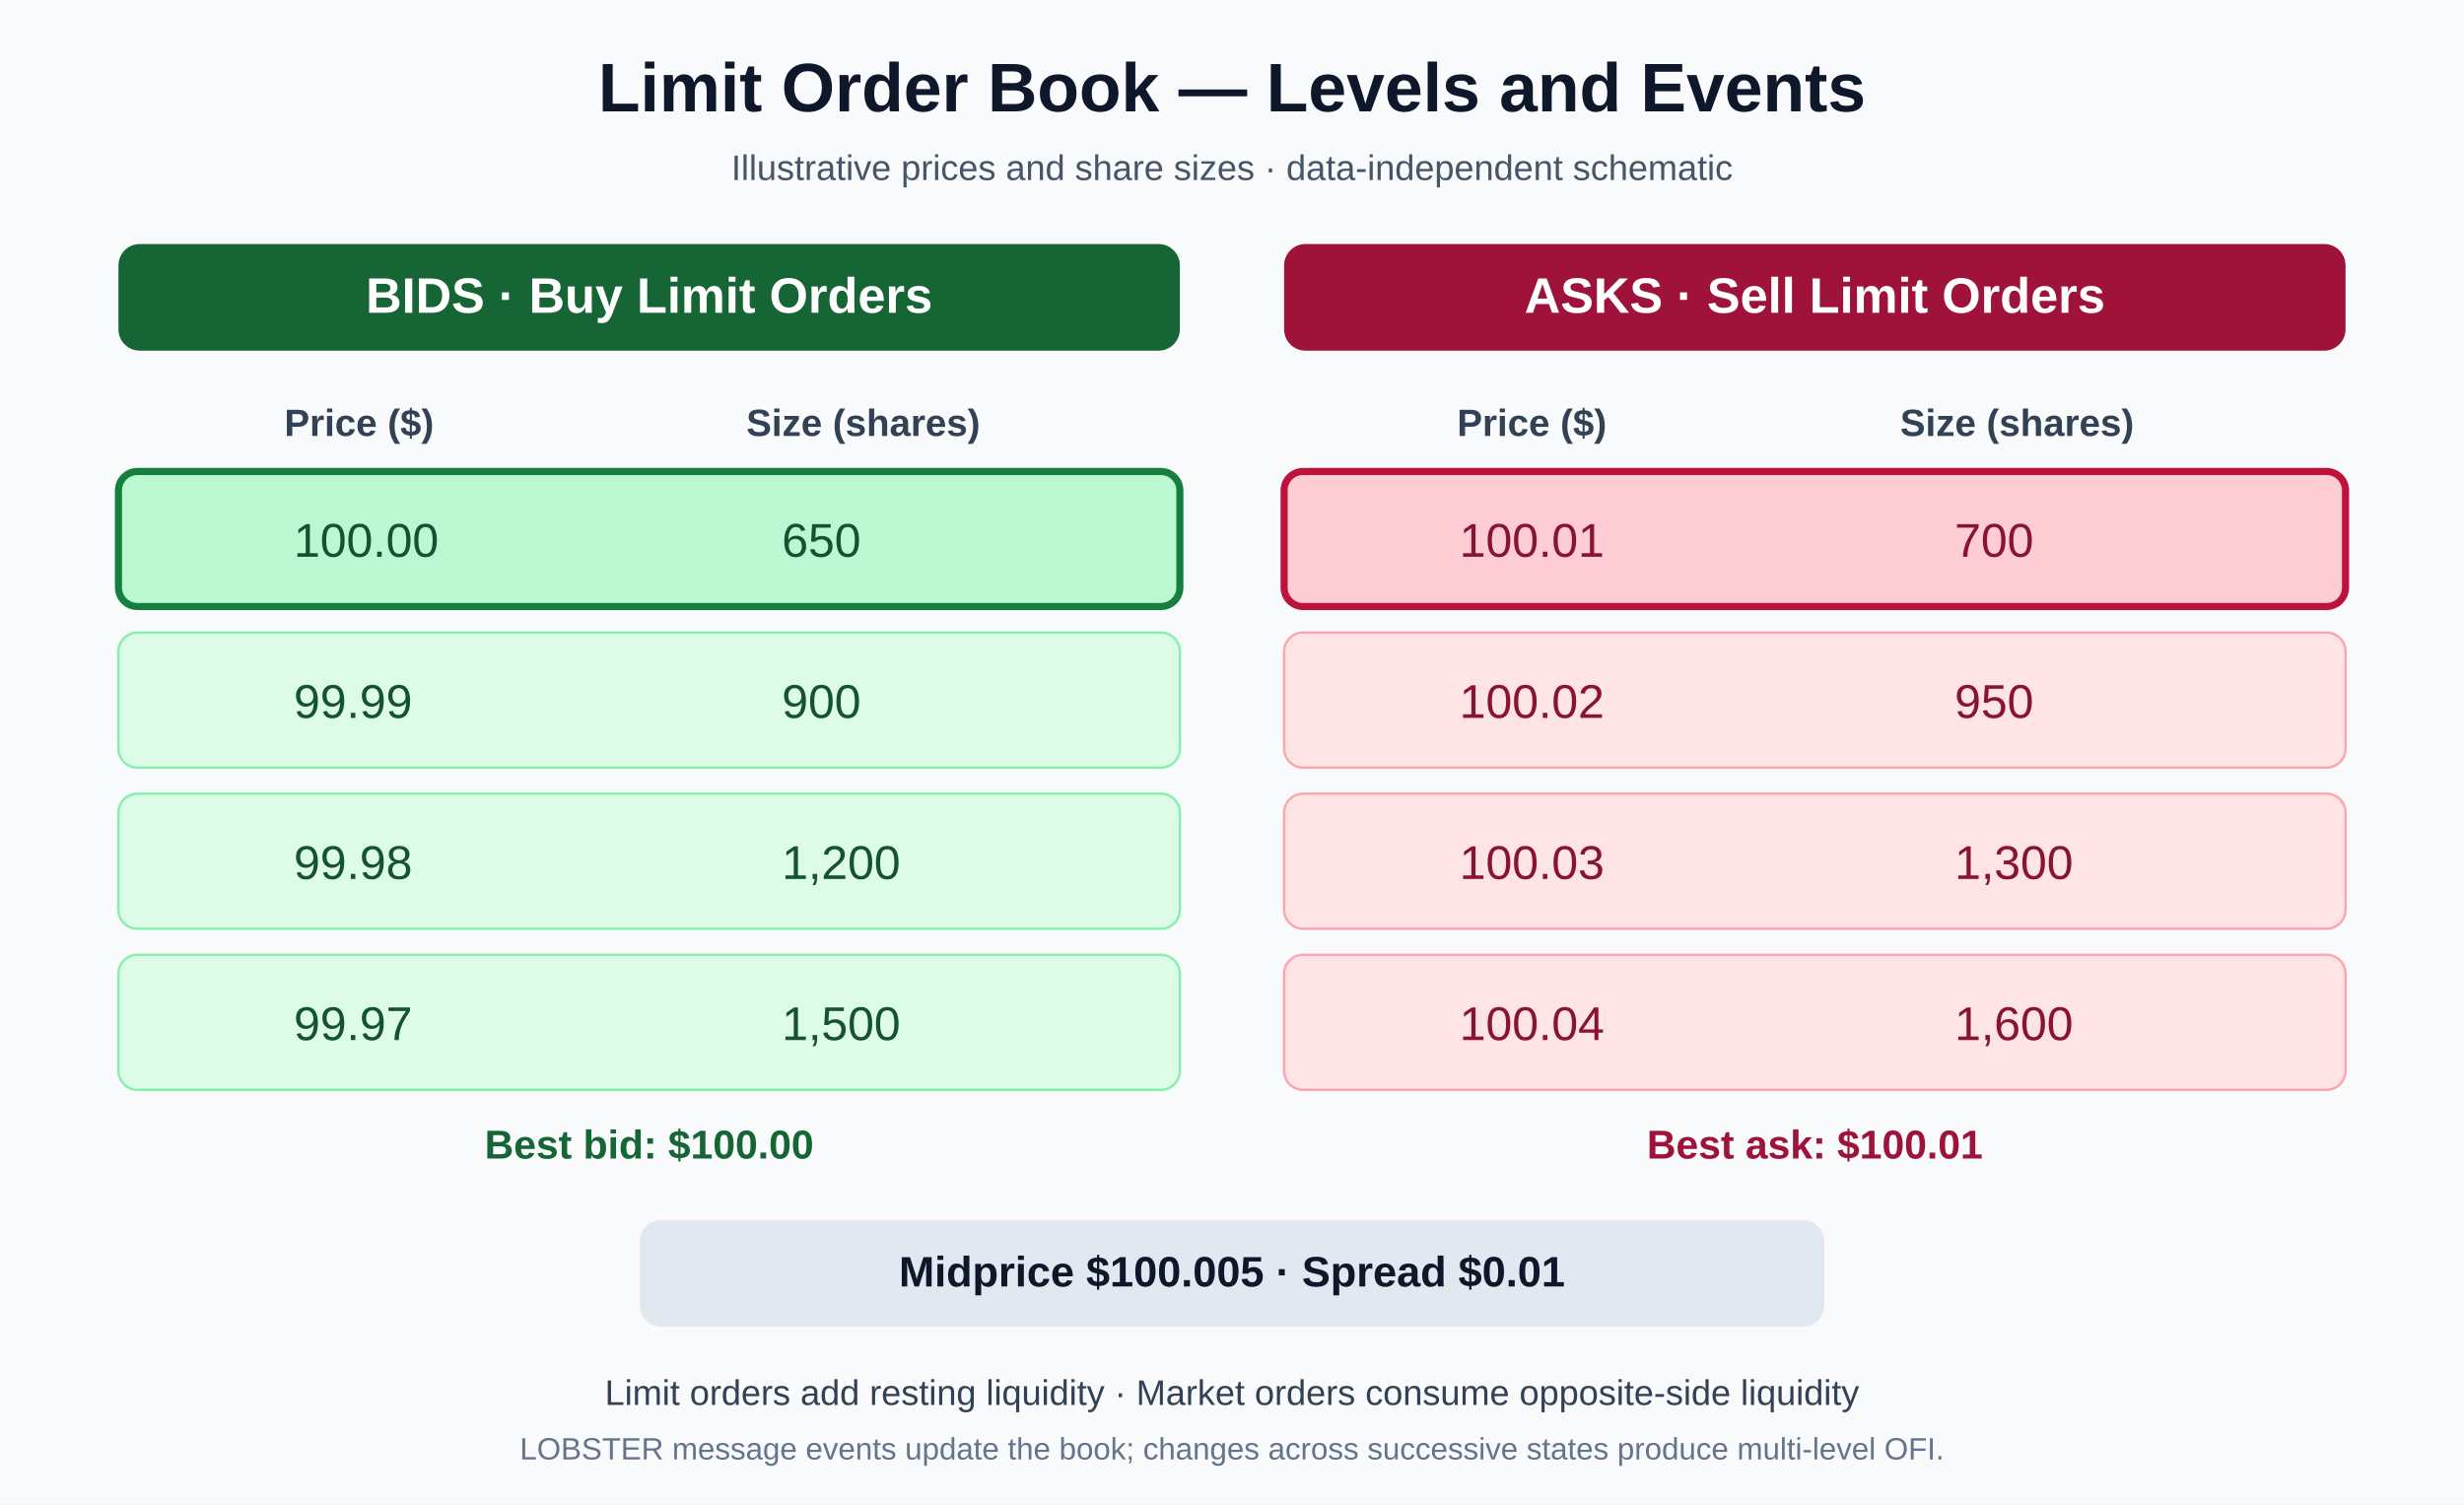
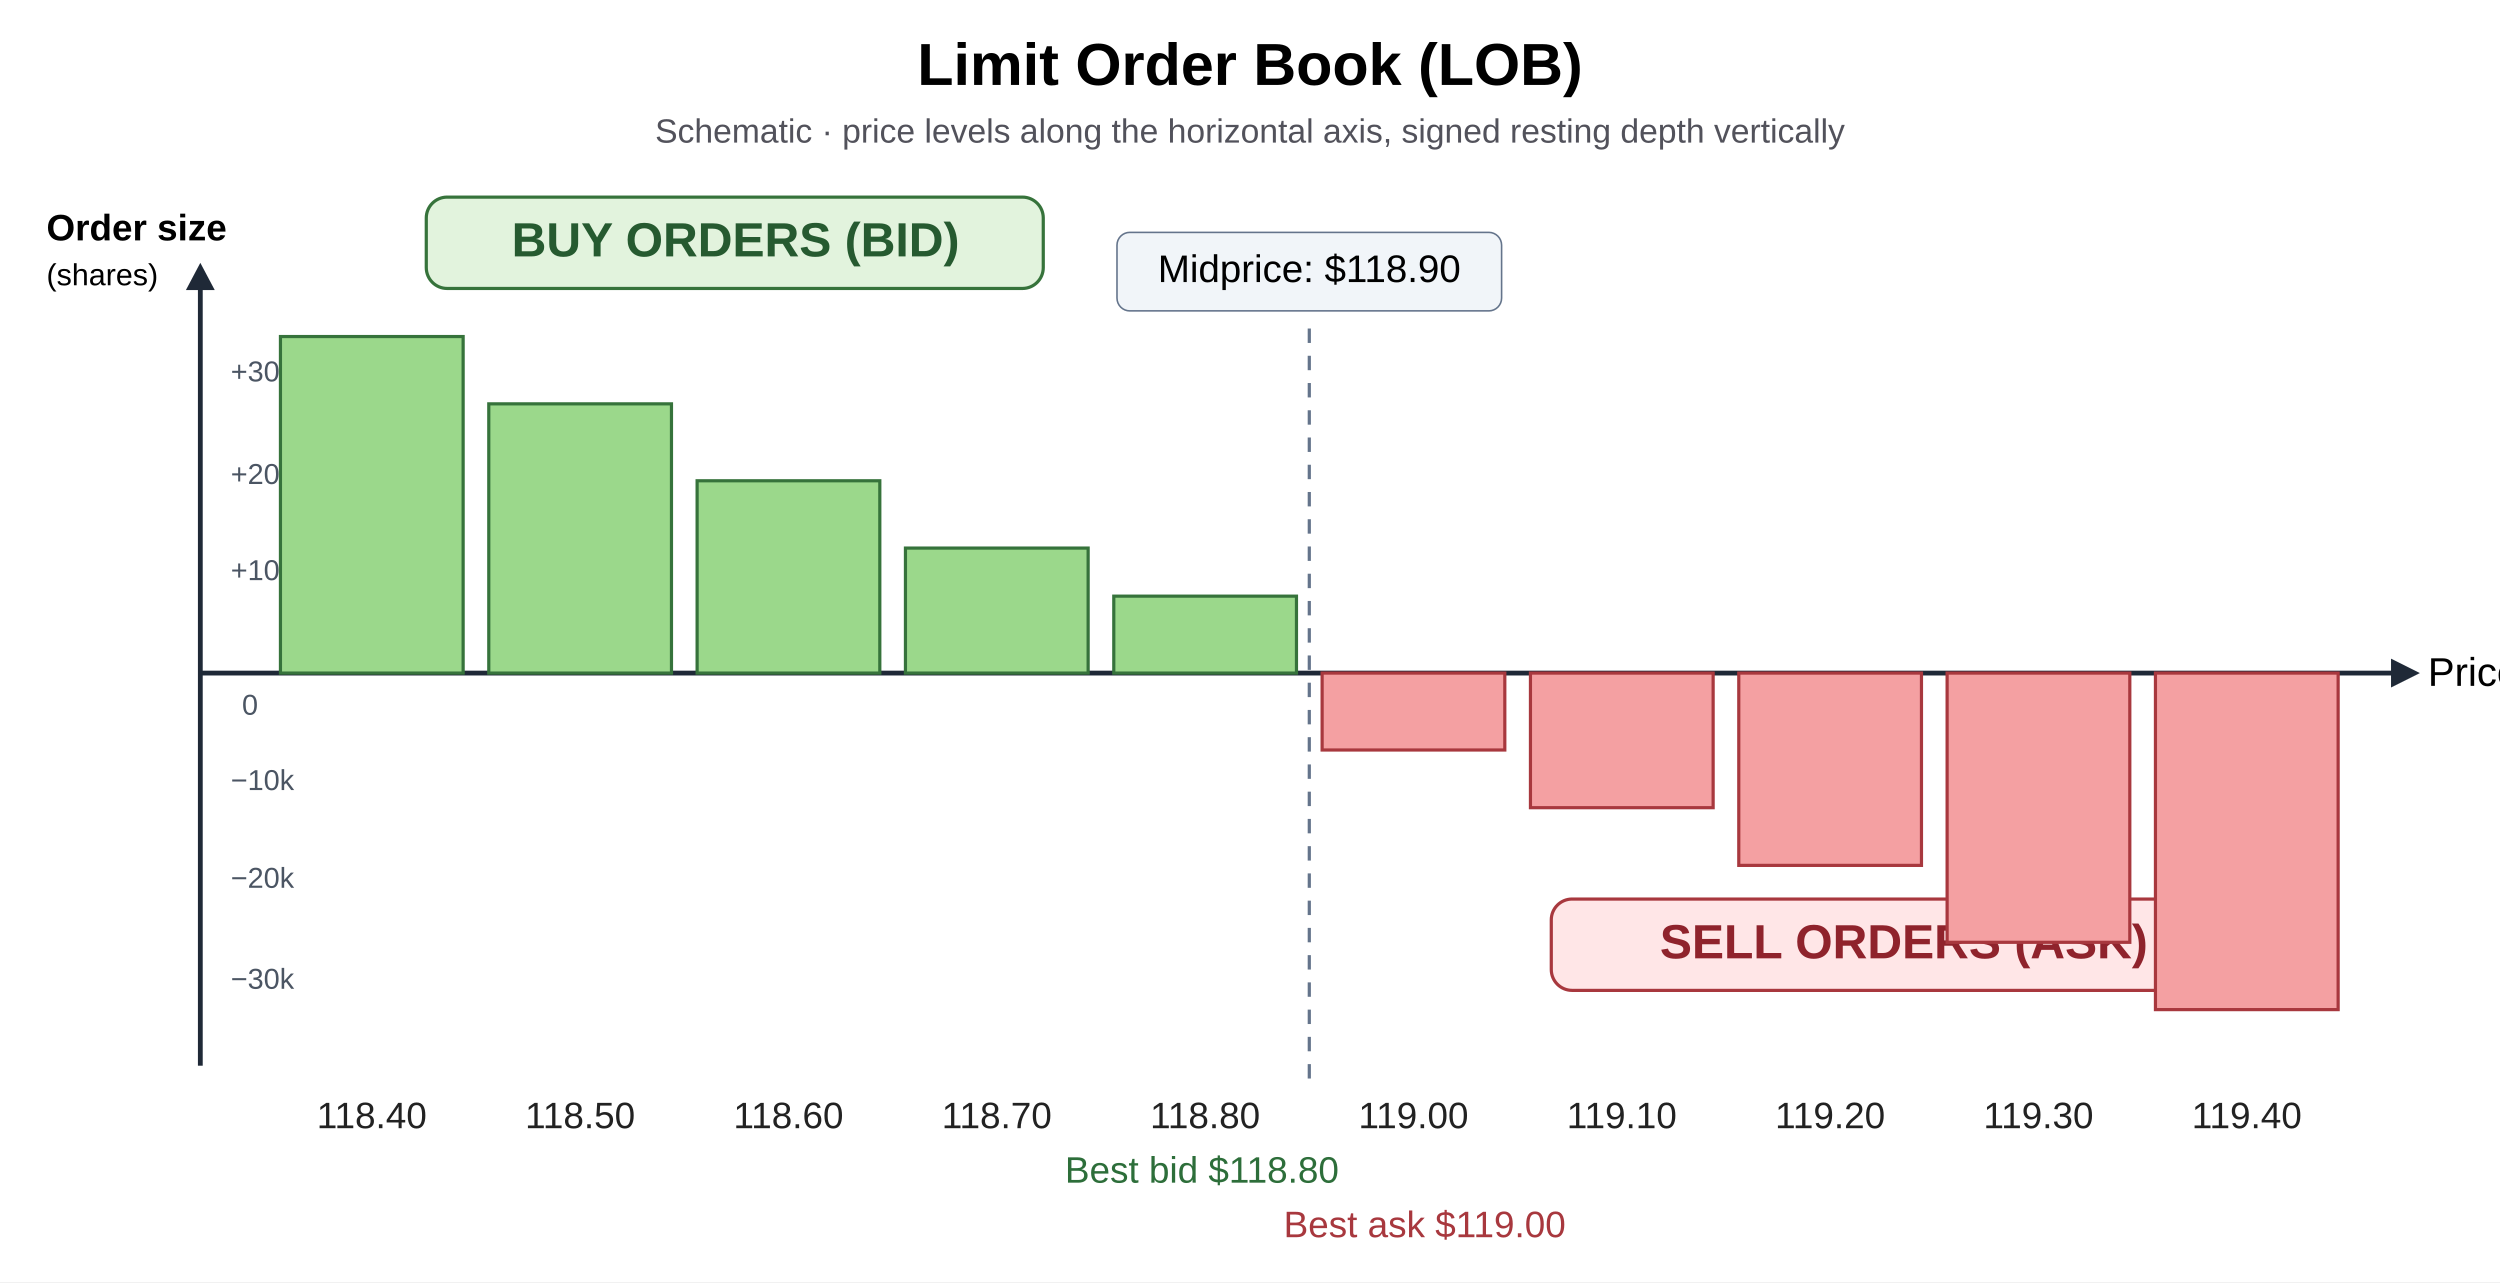
- <svg xmlns="http://www.w3.org/2000/svg" viewBox="0 0 1040 635" role="img" aria-label="Illustrative limit order book showing bid and ask price levels, best bid and ask, spread, and order actions">
-   <rect width="1040" height="635" fill="#f8fafc" />
-   <text x="520" y="47" font-family="Arial,sans-serif" font-size="29" font-weight="bold" text-anchor="middle" fill="#0f172a">Limit Order Book — Levels and Events</text>
-   <text x="520" y="76" font-family="Arial,sans-serif" font-size="15" text-anchor="middle" fill="#475569">Illustrative prices and share sizes · data-independent schematic</text>
-   <rect x="50" y="103" width="448" height="45" rx="9" fill="#166534" />
-   <text x="274" y="132" font-family="Arial,sans-serif" font-size="21" font-weight="bold" text-anchor="middle" fill="white">BIDS · Buy Limit Orders</text>
-   <rect x="542" y="103" width="448" height="45" rx="9" fill="#9f1239" />
-   <text x="766" y="132" font-family="Arial,sans-serif" font-size="21" font-weight="bold" text-anchor="middle" fill="white">ASKS · Sell Limit Orders</text>
-   <text x="120" y="184" font-family="Arial,sans-serif" font-size="16" font-weight="bold" fill="#334155">Price ($)</text>
-   <text x="315" y="184" font-family="Arial,sans-serif" font-size="16" font-weight="bold" fill="#334155">Size (shares)</text>
-   <text x="615" y="184" font-family="Arial,sans-serif" font-size="16" font-weight="bold" fill="#334155">Price ($)</text>
-   <text x="802" y="184" font-family="Arial,sans-serif" font-size="16" font-weight="bold" fill="#334155">Size (shares)</text>
-   <rect x="50" y="199" width="448" height="57" rx="8" fill="#bbf7d0" stroke="#15803d" stroke-width="3" />
-   <rect x="542" y="199" width="448" height="57" rx="8" fill="#fecdd3" stroke="#be123c" stroke-width="3" />
-   <text x="124" y="235" font-family="Arial,sans-serif" font-size="20" fill="#14532d">100.00</text>
-   <text x="330" y="235" font-family="Arial,sans-serif" font-size="20" fill="#14532d">650</text>
-   <text x="616" y="235" font-family="Arial,sans-serif" font-size="20" fill="#881337">100.01</text>
-   <text x="825" y="235" font-family="Arial,sans-serif" font-size="20" fill="#881337">700</text>
-   <rect x="50" y="267" width="448" height="57" rx="8" fill="#dcfce7" stroke="#86efac" stroke-width="1" />
-   <rect x="542" y="267" width="448" height="57" rx="8" fill="#ffe4e6" stroke="#fda4af" stroke-width="1" />
-   <text x="124" y="303" font-family="Arial,sans-serif" font-size="20" fill="#14532d">99.99</text>
-   <text x="330" y="303" font-family="Arial,sans-serif" font-size="20" fill="#14532d">900</text>
-   <text x="616" y="303" font-family="Arial,sans-serif" font-size="20" fill="#881337">100.02</text>
-   <text x="825" y="303" font-family="Arial,sans-serif" font-size="20" fill="#881337">950</text>
-   <rect x="50" y="335" width="448" height="57" rx="8" fill="#dcfce7" stroke="#86efac" stroke-width="1" />
-   <rect x="542" y="335" width="448" height="57" rx="8" fill="#ffe4e6" stroke="#fda4af" stroke-width="1" />
-   <text x="124" y="371" font-family="Arial,sans-serif" font-size="20" fill="#14532d">99.98</text>
-   <text x="330" y="371" font-family="Arial,sans-serif" font-size="20" fill="#14532d">1,200</text>
-   <text x="616" y="371" font-family="Arial,sans-serif" font-size="20" fill="#881337">100.03</text>
-   <text x="825" y="371" font-family="Arial,sans-serif" font-size="20" fill="#881337">1,300</text>
-   <rect x="50" y="403" width="448" height="57" rx="8" fill="#dcfce7" stroke="#86efac" stroke-width="1" />
-   <rect x="542" y="403" width="448" height="57" rx="8" fill="#ffe4e6" stroke="#fda4af" stroke-width="1" />
-   <text x="124" y="439" font-family="Arial,sans-serif" font-size="20" fill="#14532d">99.97</text>
-   <text x="330" y="439" font-family="Arial,sans-serif" font-size="20" fill="#14532d">1,500</text>
-   <text x="616" y="439" font-family="Arial,sans-serif" font-size="20" fill="#881337">100.04</text>
-   <text x="825" y="439" font-family="Arial,sans-serif" font-size="20" fill="#881337">1,600</text>
-   <text x="274" y="489" text-anchor="middle" font-family="Arial,sans-serif" font-size="17" fill="#166534" font-weight="bold">Best bid: $100.00</text>
-   <text x="766" y="489" text-anchor="middle" font-family="Arial,sans-serif" font-size="17" fill="#9f1239" font-weight="bold">Best ask: $100.01</text>
-   <rect x="270" y="515" width="500" height="45" rx="9" fill="#e2e8f0" />
-   <text x="520" y="543" font-family="Arial,sans-serif" font-size="18" text-anchor="middle" font-weight="bold" fill="#0f172a">Midprice $100.005 · Spread $0.01</text>
-   <text x="520" y="593" font-family="Arial,sans-serif" font-size="15" text-anchor="middle" fill="#334155">Limit orders add resting liquidity · Market orders consume opposite-side liquidity</text>
-   <text x="520" y="616" font-family="Arial,sans-serif" font-size="13" text-anchor="middle" fill="#64748b">LOBSTER message events update the book; changes across successive states produce multi-level OFI.</text>
+ <svg xmlns="http://www.w3.org/2000/svg" viewBox="0 0 1560 800" role="img" aria-label="Horizontal price axis with buy orders extending upward and sell orders extending downward">
+   <rect width="1560" height="800" fill="white" />
+   <g font-family="Arial,Helvetica,sans-serif">
+     <text x="780" y="53" font-size="37" font-weight="bold" text-anchor="middle">Limit Order Book (LOB)</text>
+     <text x="780" y="89" font-size="21" fill="#52525b" text-anchor="middle">Schematic · price levels along the horizontal axis, signed resting depth vertically</text>
+     <line x1="125" y1="420" x2="1500" y2="420" stroke="#1f2937" stroke-width="3" />
+     <line x1="125" y1="175" x2="125" y2="665" stroke="#1f2937" stroke-width="3" />
+     <path d="M125 164 l-9 17 h18 Z" fill="#1f2937" />
+     <path d="M1510 420 l-18 -9 v18 Z" fill="#1f2937" />
+     <text x="29" y="150" font-size="23" font-weight="bold">Order size</text>
+     <text x="29" y="178" font-size="19">(shares)</text>
+     <text x="1515" y="428" font-size="25">Price</text>
+     <text x="144" y="238" font-size="18" fill="#4b5563">+30k</text>
+     <text x="144" y="302" font-size="18" fill="#4b5563">+20k</text>
+     <text x="144" y="362" font-size="18" fill="#4b5563">+10k</text>
+     <text x="151" y="446" font-size="18" fill="#4b5563">0</text>
+     <text x="144" y="493" font-size="18" fill="#4b5563">−10k</text>
+     <text x="144" y="554" font-size="18" fill="#4b5563">−20k</text>
+     <text x="144" y="617" font-size="18" fill="#4b5563">−30k</text>
+     <rect x="266" y="123" width="385" height="57" rx="13" fill="#e2f3dd" stroke="#36733b" stroke-width="2" />
+     <text x="459" y="160" text-anchor="middle" font-size="30" font-weight="bold" fill="#265a30">BUY ORDERS (BID)</text>
+     <rect x="968" y="561" width="440" height="57" rx="13" fill="#ffe6e7" stroke="#a8383e" stroke-width="2" />
+     <text x="1188" y="598" text-anchor="middle" font-size="30" font-weight="bold" fill="#8f232c">SELL ORDERS (ASK)</text>
+     <rect x="175" y="210" width="114" height="210" fill="#9bd88b" stroke="#36733b" stroke-width="2" />
+     <rect x="305" y="252" width="114" height="168" fill="#9bd88b" stroke="#36733b" stroke-width="2" />
+     <rect x="435" y="300" width="114" height="120" fill="#9bd88b" stroke="#36733b" stroke-width="2" />
+     <rect x="565" y="342" width="114" height="78" fill="#9bd88b" stroke="#36733b" stroke-width="2" />
+     <rect x="695" y="372" width="114" height="48" fill="#9bd88b" stroke="#36733b" stroke-width="2" />
+     <rect x="825" y="420" width="114" height="48" fill="#f4a0a2" stroke="#a8383e" stroke-width="2" />
+     <rect x="955" y="420" width="114" height="84" fill="#f4a0a2" stroke="#a8383e" stroke-width="2" />
+     <rect x="1085" y="420" width="114" height="120" fill="#f4a0a2" stroke="#a8383e" stroke-width="2" />
+     <rect x="1215" y="420" width="114" height="168" fill="#f4a0a2" stroke="#a8383e" stroke-width="2" />
+     <rect x="1345" y="420" width="114" height="210" fill="#f4a0a2" stroke="#a8383e" stroke-width="2" />
+     <line x1="817" y1="205" x2="817" y2="680" stroke="#64748b" stroke-width="2" stroke-dasharray="9 8" />
+     <rect x="697" y="145" width="240" height="49" rx="8" fill="#f1f5f9" stroke="#64748b" />
+     <text x="817" y="176" text-anchor="middle" font-size="24">Midprice: $118.90</text>
+     <text x="750" y="738" font-size="23" fill="#2d6e3a" text-anchor="middle">Best bid $118.80</text>
+     <text x="889" y="772" font-size="23" fill="#a8383e" text-anchor="middle">Best ask $119.00</text>
+     <text x="780" y="785" font-size="0"> </text>
+     <text x="232" y="704" text-anchor="middle" font-size="23" fill="#222">118.40</text>
+     <text x="362" y="704" text-anchor="middle" font-size="23" fill="#222">118.50</text>
+     <text x="492" y="704" text-anchor="middle" font-size="23" fill="#222">118.60</text>
+     <text x="622" y="704" text-anchor="middle" font-size="23" fill="#222">118.70</text>
+     <text x="752" y="704" text-anchor="middle" font-size="23" fill="#222">118.80</text>
+     <text x="882" y="704" text-anchor="middle" font-size="23" fill="#222">119.00</text>
+     <text x="1012" y="704" text-anchor="middle" font-size="23" fill="#222">119.10</text>
+     <text x="1142" y="704" text-anchor="middle" font-size="23" fill="#222">119.20</text>
+     <text x="1272" y="704" text-anchor="middle" font-size="23" fill="#222">119.30</text>
+     <text x="1402" y="704" text-anchor="middle" font-size="23" fill="#222">119.40</text>
+     <text x="780" y="77" font-size="0"> </text>
+   </g>
</svg>
